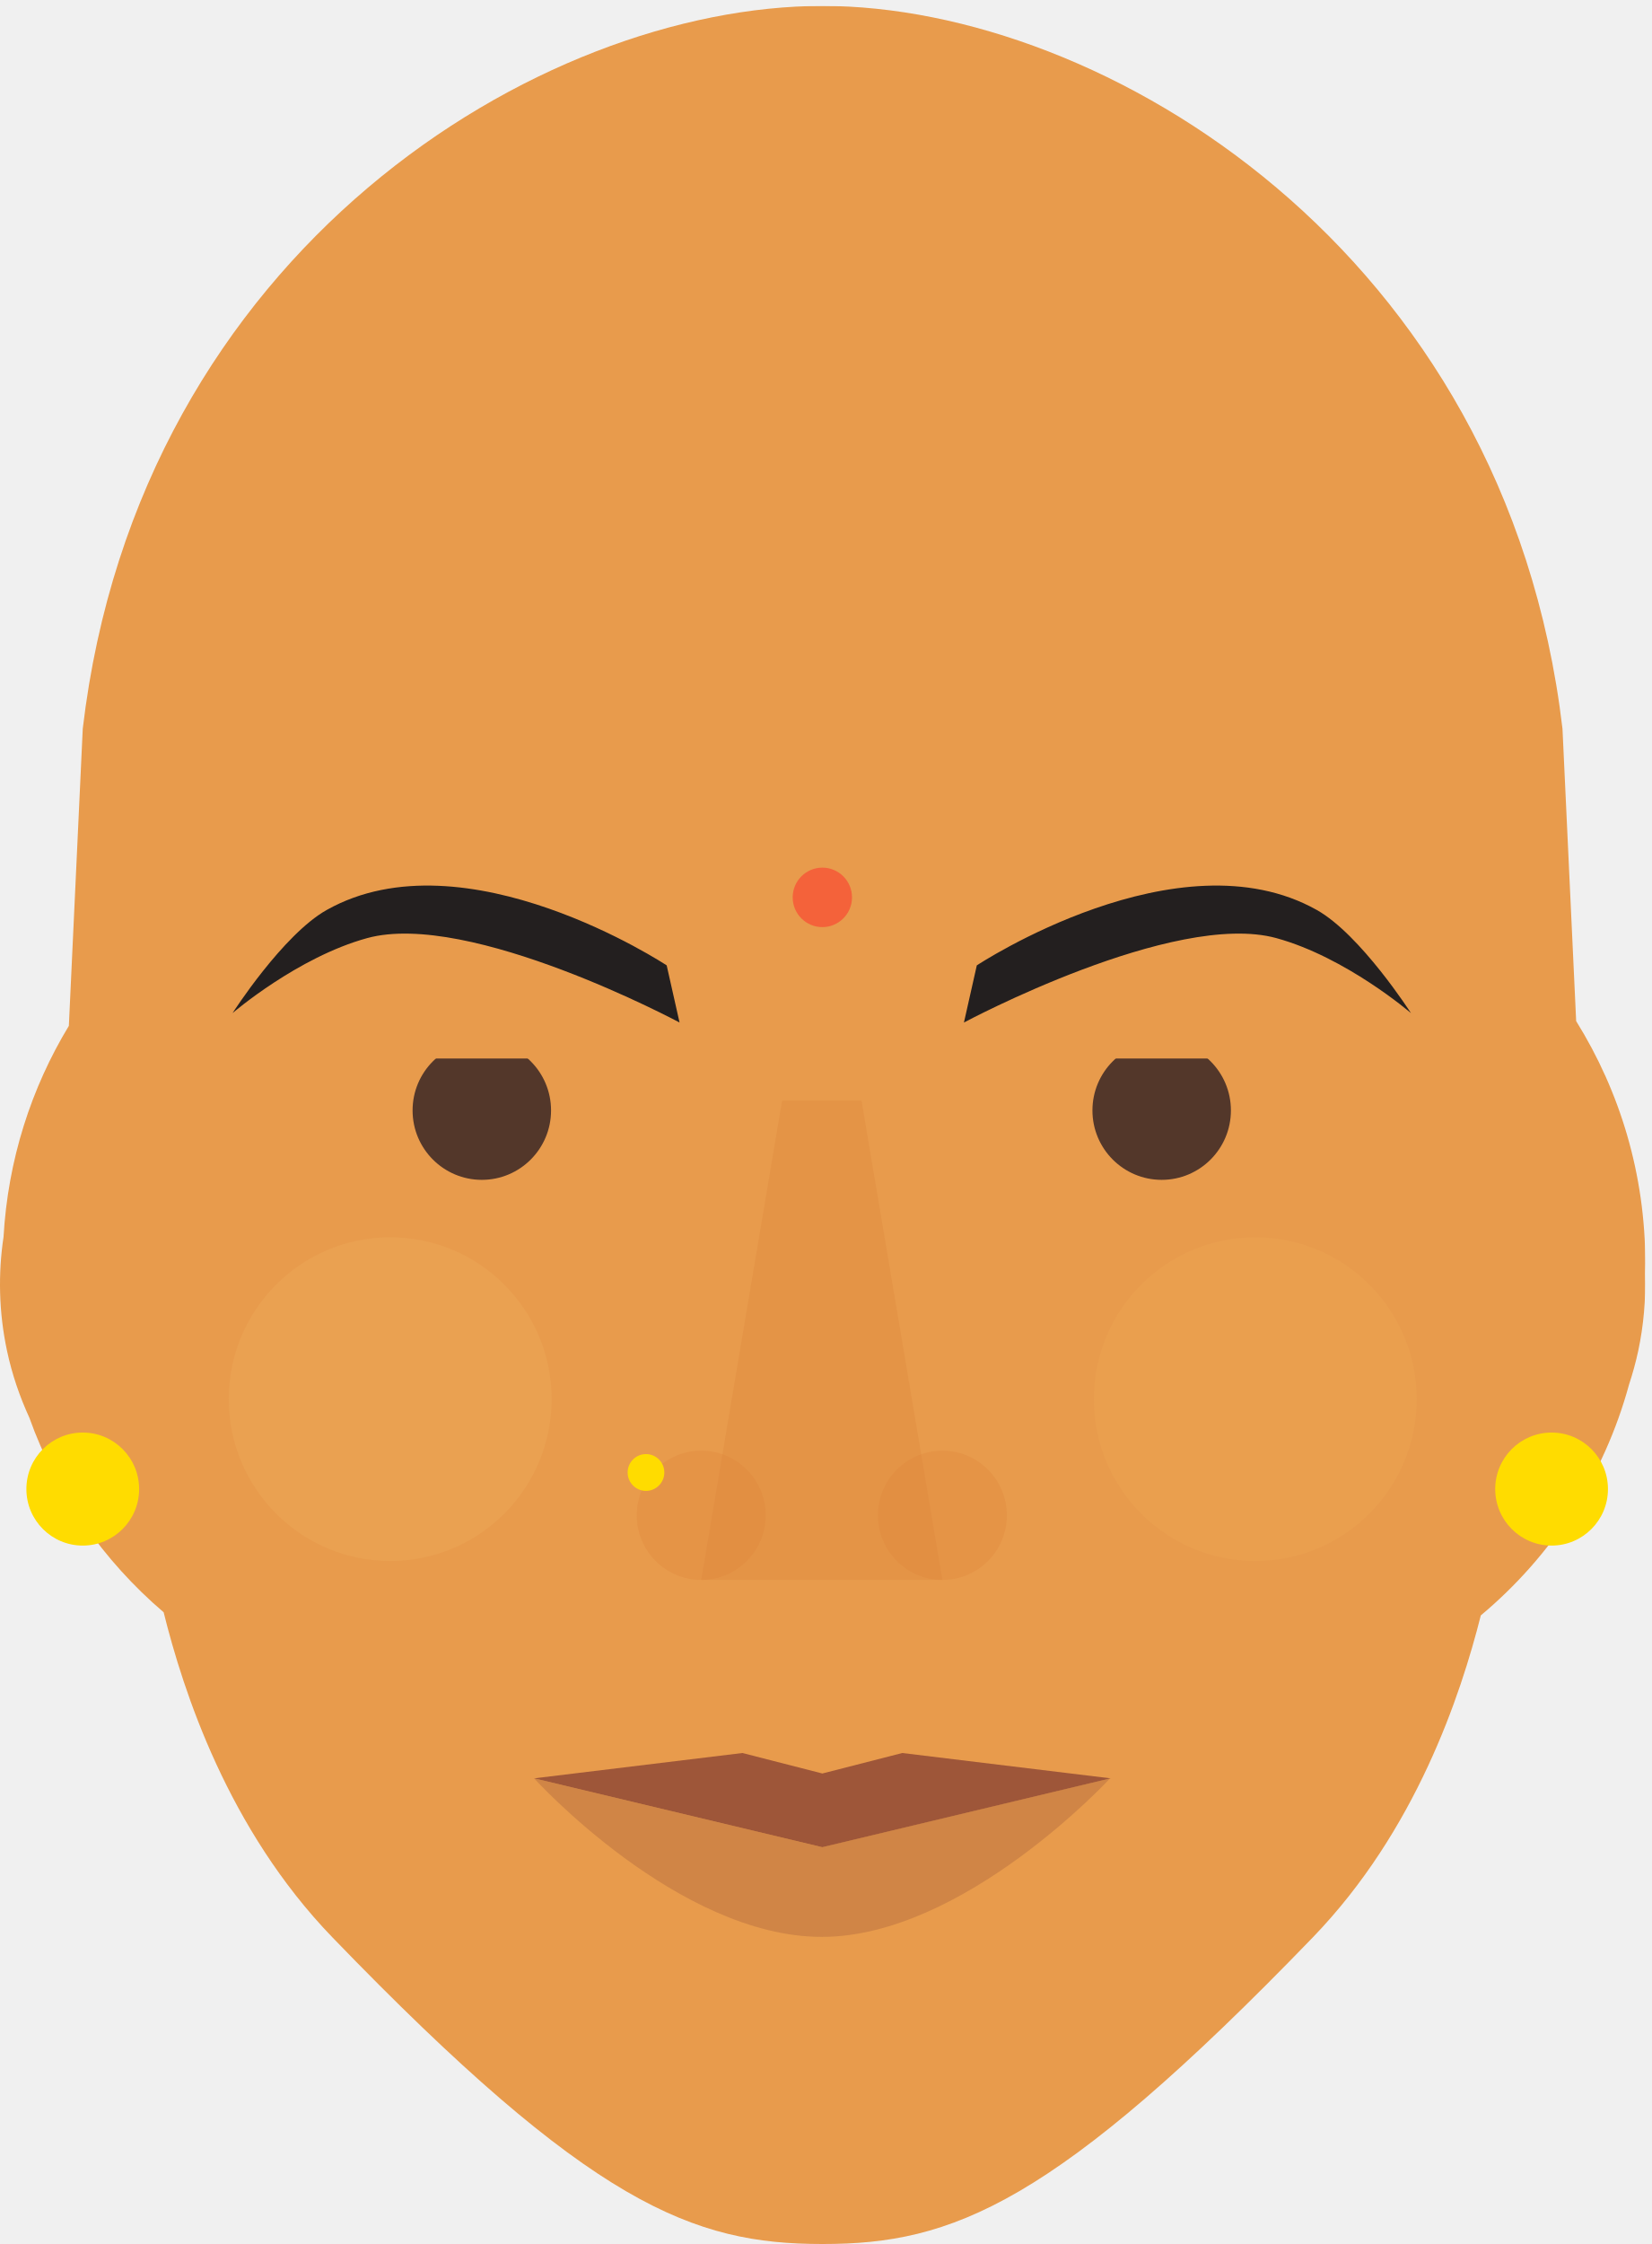
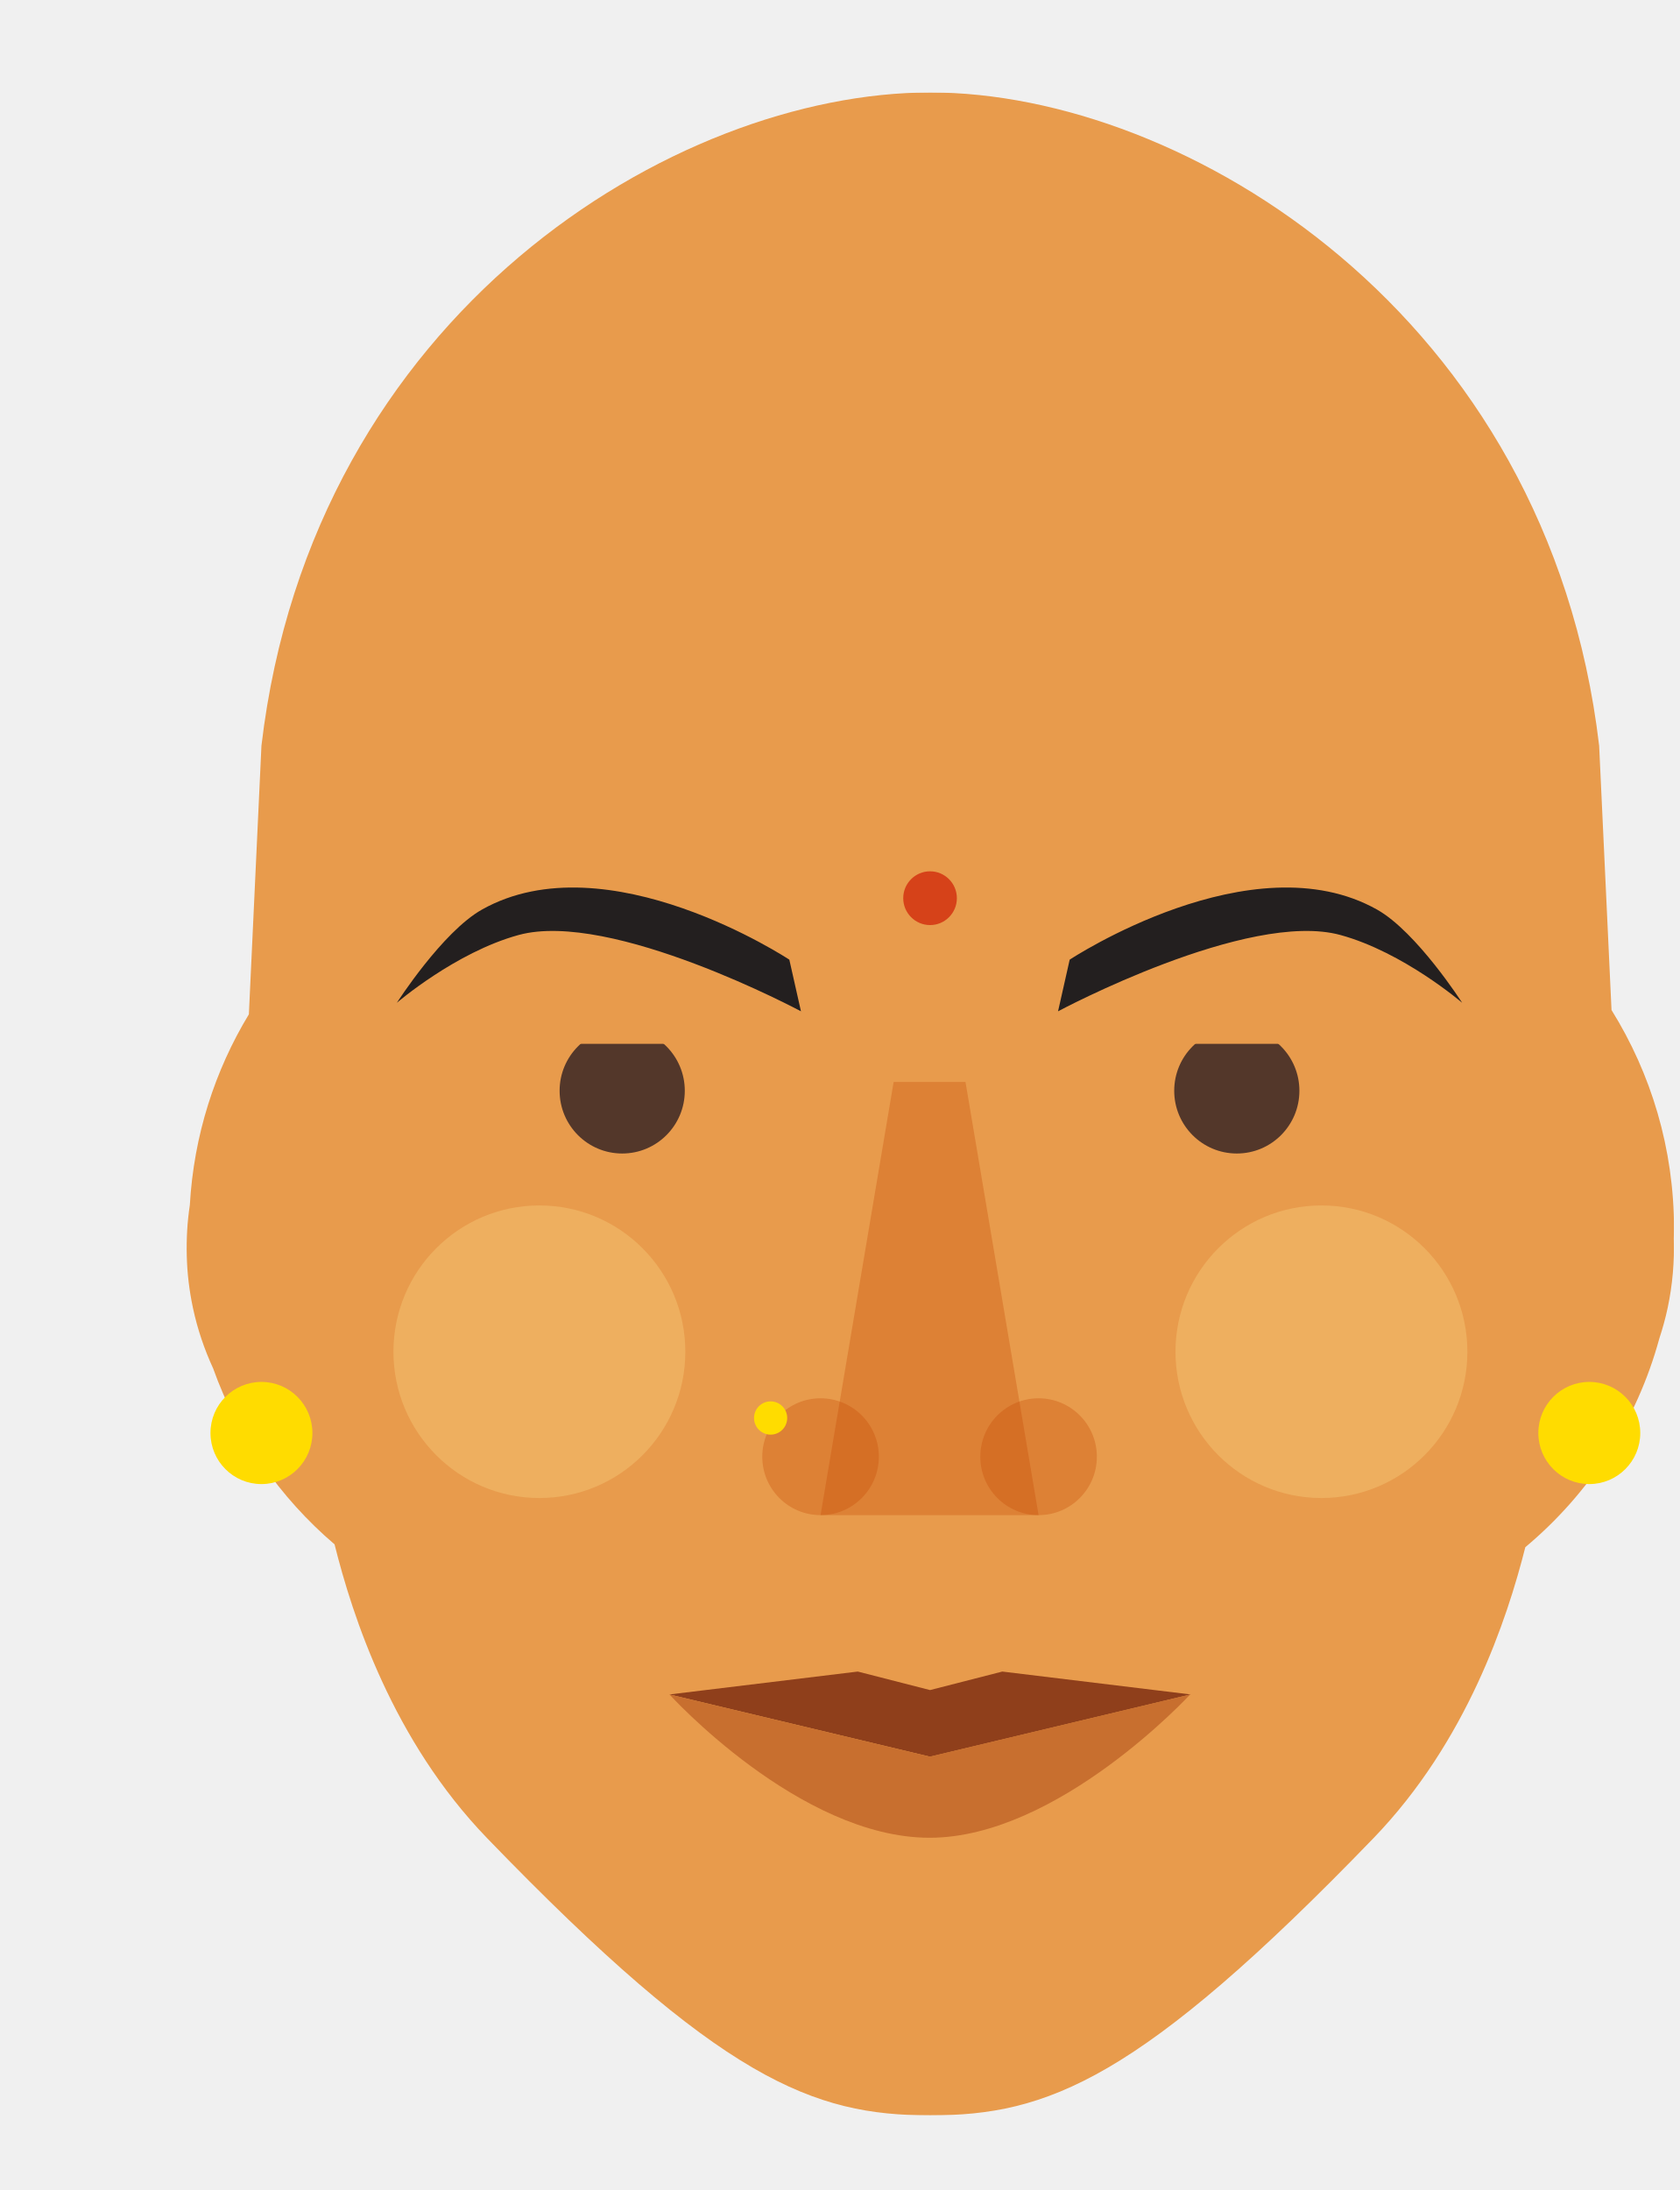
- <svg xmlns="http://www.w3.org/2000/svg" xmlns:xlink="http://www.w3.org/1999/xlink" width="120px" height="163px" viewBox="0 0 120 163" version="1.1">
+ <svg xmlns="http://www.w3.org/2000/svg" xmlns:xlink="http://www.w3.org/1999/xlink" width="135px" height="176px" viewBox="0 0 135 176" version="1.1">
  <defs>
    <path id="path-1" d="M0,0.43 L119.547,0.43 L119.547,163 L0,163" />
  </defs>
  <g id="Home" stroke="none" stroke-width="1" fill="none" fill-rule="evenodd">
-     <g id="Form" transform="translate(-440, -220)">
-       <g id="Vidya" transform="translate(440, 220)">
+     <g id="Artboard-4">
+       <g id="Vidya" transform="translate(15, 7)">
        <g id="Group-3">
          <mask id="mask-2" fill="white">
            <use xlink:href="#path-1" />
          </mask>
          <g id="Clip-2" />
          <path d="M119.547,91.77 C119.547,85.307 117.703,79.278 114.523,74.172 L113.529,52.933 C109.433,18.135 80.131,0.43 59.771,0.43 C39.253,0.43 10.109,18.135 6.013,52.933 L5.003,74.516 C2.266,79.034 0.575,84.258 0.257,89.85 C-0.143,92.524 -0.089,95.311 0.508,98.112 C0.873,99.828 1.431,101.45 2.134,102.98 C4.11,108.517 7.51,113.373 11.89,117.113 C13.324,122.87 16.563,132.868 24.15,140.724 C42.965,160.211 50.378,162.996 59.732,163 L59.732,163 L59.742,163 L59.751,163 L59.791,163 L59.8,163 L59.81,163 L59.81,163 C69.164,162.996 76.577,160.211 95.392,140.724 C102.881,132.968 106.133,123.13 107.595,117.34 C112.735,113.043 116.553,107.218 118.368,100.561 C118.63,99.766 118.856,98.95 119.035,98.112 C119.433,96.236 119.586,94.367 119.528,92.534 C119.533,92.279 119.547,92.026 119.547,91.77" id="Fill-1" fill="#E89B4C" mask="url(#mask-2)" />
        </g>
        <path d="M70.974,70.124 L70.039,74.274 C70.039,74.274 85.296,66.104 92.736,68.142 C97.812,69.533 102.519,73.59 102.519,73.59 C102.519,73.59 98.867,67.894 95.683,66.102 C85.623,60.441 70.974,70.124 70.974,70.124" id="Fill-4" fill="#231F1F" />
        <path d="M48.441,70.124 L49.376,74.274 C49.376,74.274 34.119,66.104 26.679,68.142 C21.604,69.533 16.897,73.59 16.897,73.59 C16.897,73.59 20.548,67.894 23.732,66.102 C33.793,60.441 48.441,70.124 48.441,70.124" id="Fill-6" fill="#231F1F" />
-         <path d="M28.352,113.389 C21.874,113.389 16.622,108.125 16.622,101.632 C16.622,95.139 21.874,89.876 28.352,89.876 C34.831,89.876 40.082,95.139 40.082,101.632 C40.082,108.125 34.831,113.389 28.352,113.389 Z" id="Fill-8" fill-opacity="0.3" fill="#EEAF5E" />
-         <path d="M91.208,113.389 C84.729,113.389 79.478,108.125 79.478,101.632 C79.478,95.139 84.729,89.876 91.208,89.876 C97.686,89.876 102.938,95.139 102.938,101.632 C102.938,108.125 97.686,113.389 91.208,113.389 Z" id="Fill-10" fill-opacity="0.3" fill="#EDA955" />
-         <path d="M68.474,114.764 L50.951,114.764 L56.825,79.953 L62.6,79.953 L68.474,114.764 Z" id="Fill-12" fill-opacity="0.3" fill="#DB8239" />
-         <path d="M55.636,110.069 C55.636,112.662 53.538,114.764 50.952,114.764 C48.364,114.764 46.267,112.662 46.267,110.069 C46.267,107.477 48.364,105.374 50.952,105.374 C53.538,105.374 55.636,107.477 55.636,110.069" id="Fill-14" fill-opacity="0.3" fill="#DD833A" />
-         <path d="M68.474,114.764 C65.887,114.764 63.79,112.662 63.79,110.069 C63.79,107.477 65.887,105.374 68.474,105.374 C71.061,105.374 73.158,107.477 73.158,110.069 C73.158,112.662 71.061,114.764 68.474,114.764 Z" id="Fill-16" fill-opacity="0.3" fill="#DD833A" />
+         <path d="M28.352,113.389 C21.874,113.389 16.622,108.125 16.622,101.632 C16.622,95.139 21.874,89.876 28.352,89.876 C34.831,89.876 40.082,95.139 40.082,101.632 C40.082,108.125 34.831,113.389 28.352,113.389 Z" id="Fill-8" fill="#EEAF5F" />
+         <path d="M91.208,113.389 C84.729,113.389 79.478,108.125 79.478,101.632 C79.478,95.139 84.729,89.876 91.208,89.876 C97.686,89.876 102.938,95.139 102.938,101.632 C102.938,108.125 97.686,113.389 91.208,113.389 Z" id="Fill-10" fill="#EEAF5F" />
+         <path d="M68.474,114.764 L50.951,114.764 L56.825,79.953 L62.6,79.953 L68.474,114.764 Z" id="Fill-12" fill-opacity="0.3" fill="#C14400" />
+         <path d="M55.636,110.069 C55.636,112.662 53.538,114.764 50.952,114.764 C48.364,114.764 46.267,112.662 46.267,110.069 C46.267,107.477 48.364,105.374 50.952,105.374 C53.538,105.374 55.636,107.477 55.636,110.069" id="Fill-14" fill-opacity="0.3" fill="#C14400" />
+         <path d="M68.474,114.764 C65.887,114.764 63.79,112.662 63.79,110.069 C63.79,107.477 65.887,105.374 68.474,105.374 C71.061,105.374 73.158,107.477 73.158,110.069 C73.158,112.662 71.061,114.764 68.474,114.764 Z" id="Fill-16" fill-opacity="0.3" fill="#C14300" />
        <path d="M40.039,80.66 C40.039,83.445 37.787,85.702 35.009,85.702 C32.23,85.702 29.978,83.445 29.978,80.66 C29.978,77.875 32.23,75.618 35.009,75.618 C37.787,75.618 40.039,77.875 40.039,80.66" id="Fill-18" fill="#53372A" />
        <path d="M89.437,80.66 C89.437,83.445 87.185,85.702 84.407,85.702 C81.628,85.702 79.376,83.445 79.376,80.66 C79.376,77.875 81.628,75.618 84.407,75.618 C87.185,75.618 89.437,77.875 89.437,80.66" id="Fill-20" fill="#53372A" />
        <path d="M10.109,108.163 C10.109,110.43 8.275,112.268 6.013,112.268 C3.751,112.268 1.917,110.43 1.917,108.163 C1.917,105.895 3.751,104.058 6.013,104.058 C8.275,104.058 10.109,105.895 10.109,108.163" id="Fill-22" fill="#FFDC00" />
        <path d="M116.833,108.163 C116.833,110.43 114.999,112.268 112.737,112.268 C110.475,112.268 108.641,110.43 108.641,108.163 C108.641,105.895 110.475,104.058 112.737,104.058 C114.999,104.058 116.833,105.895 116.833,108.163" id="Fill-24" fill="#FFDC00" />
-         <path d="M65.56,127.335 L59.752,128.823 L53.943,127.335 L38.807,129.175 L59.752,134.178 L80.696,129.175 L65.56,127.335 Z" id="Fill-26" fill-opacity="0.8" fill="#8C4535" />
-         <path d="M80.658,129.175 L59.732,134.173 L38.807,129.175 C38.807,129.175 49.253,140.692 59.713,140.692 C70.043,140.692 80.658,129.175 80.658,129.175 Z" id="Fill-28" fill-opacity="0.5" fill="#B97040" />
-         <path d="M61.907,65.183 C61.907,66.376 60.942,67.344 59.752,67.344 C58.561,67.344 57.596,66.376 57.596,65.183 C57.596,63.99 58.561,63.023 59.752,63.023 C60.942,63.023 61.907,63.99 61.907,65.183" id="Fill-30" fill="#F4623A" />
+         <path d="M65.56,127.335 L59.752,128.823 L53.943,127.335 L38.807,129.175 L59.752,134.178 L80.696,129.175 L65.56,127.335 Z" id="Fill-26" fill="#8F3F1B" />
+         <path d="M80.658,129.175 L59.732,134.173 L38.807,129.175 C38.807,129.175 49.253,140.692 59.713,140.692 C70.043,140.692 80.658,129.175 80.658,129.175 Z" id="Fill-28" fill="#C86F2F" />
+         <path d="M61.907,65.183 C61.907,66.376 60.942,67.344 59.752,67.344 C58.561,67.344 57.596,66.376 57.596,65.183 C57.596,63.99 58.561,63.023 59.752,63.023 C60.942,63.023 61.907,63.99 61.907,65.183" id="Fill-30" fill="#D64219" />
        <path d="M78.526,76.89 L90.606,76.89 L84.566,71.115 L78.526,76.89 Z" id="Fill-32" fill="#E89B4C" />
        <path d="M29.094,76.89 L41.175,76.89 L35.134,71.115 L29.094,76.89 Z" id="Fill-34" fill="#E89B4C" />
        <path d="M48.27,106.958 C48.27,107.696 47.673,108.295 46.937,108.295 C46.201,108.295 45.604,107.696 45.604,106.958 C45.604,106.22 46.201,105.622 46.937,105.622 C47.673,105.622 48.27,106.22 48.27,106.958" id="Fill-36" fill="#FFDC00" />
      </g>
    </g>
  </g>
</svg>
